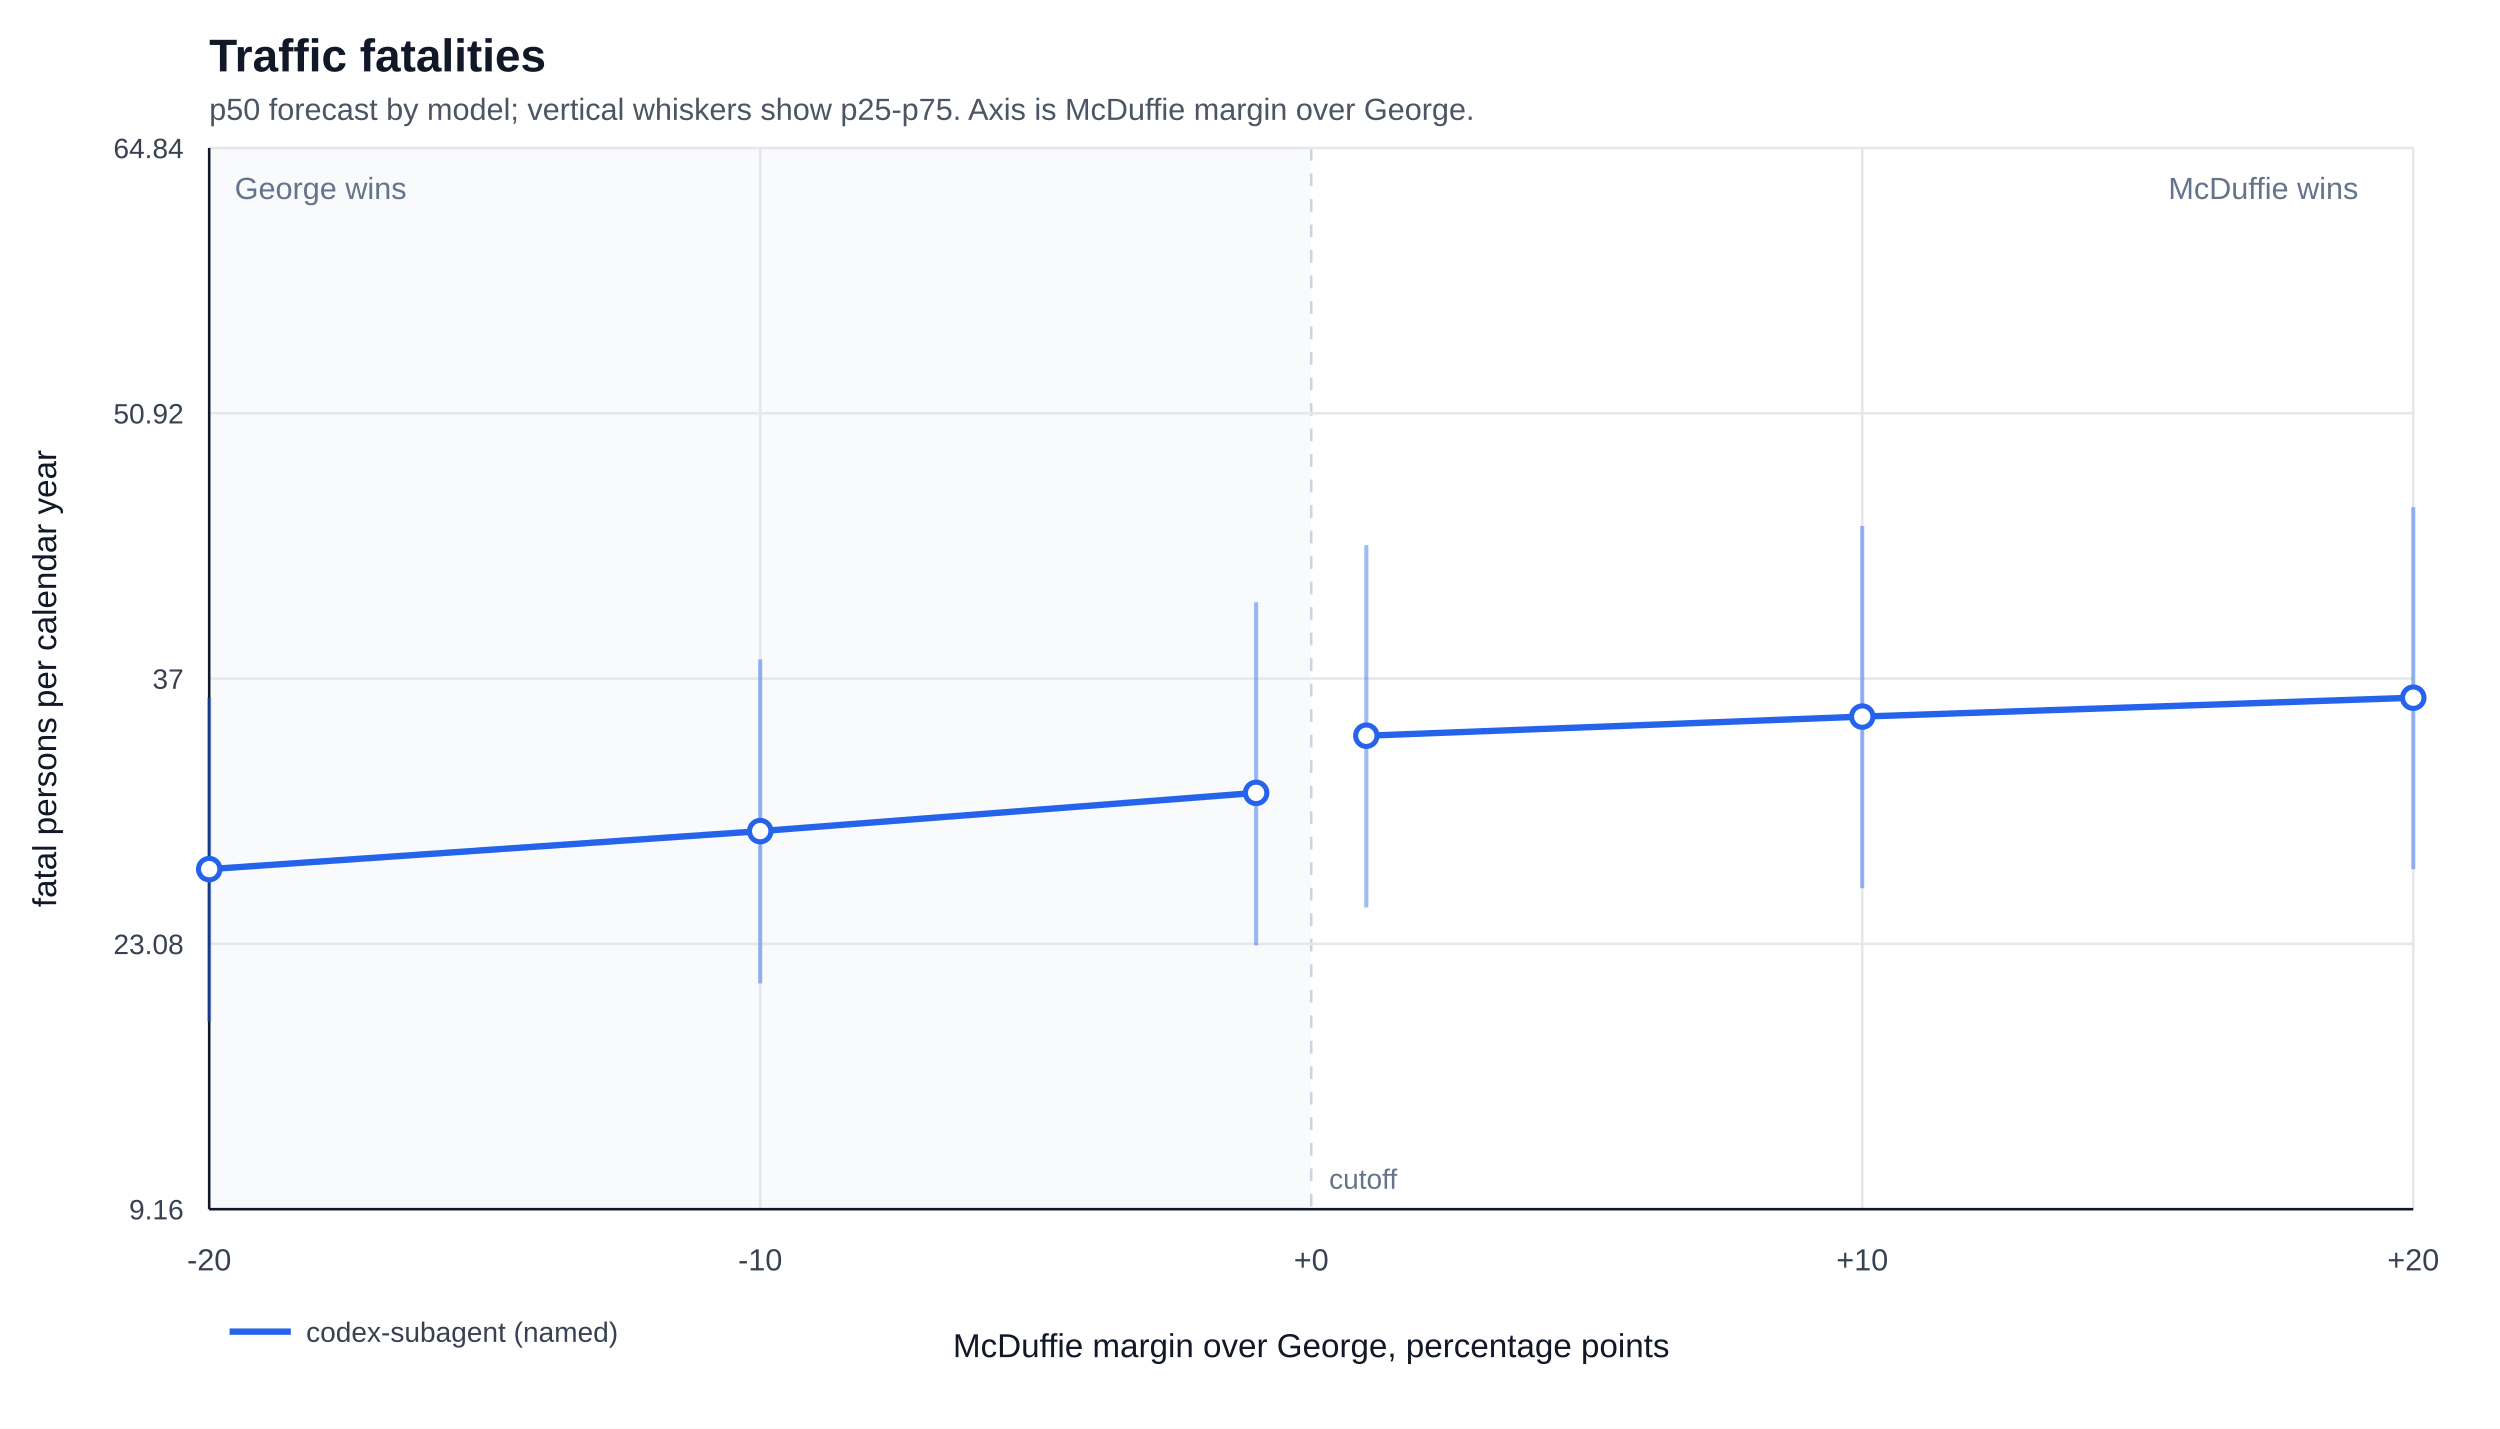
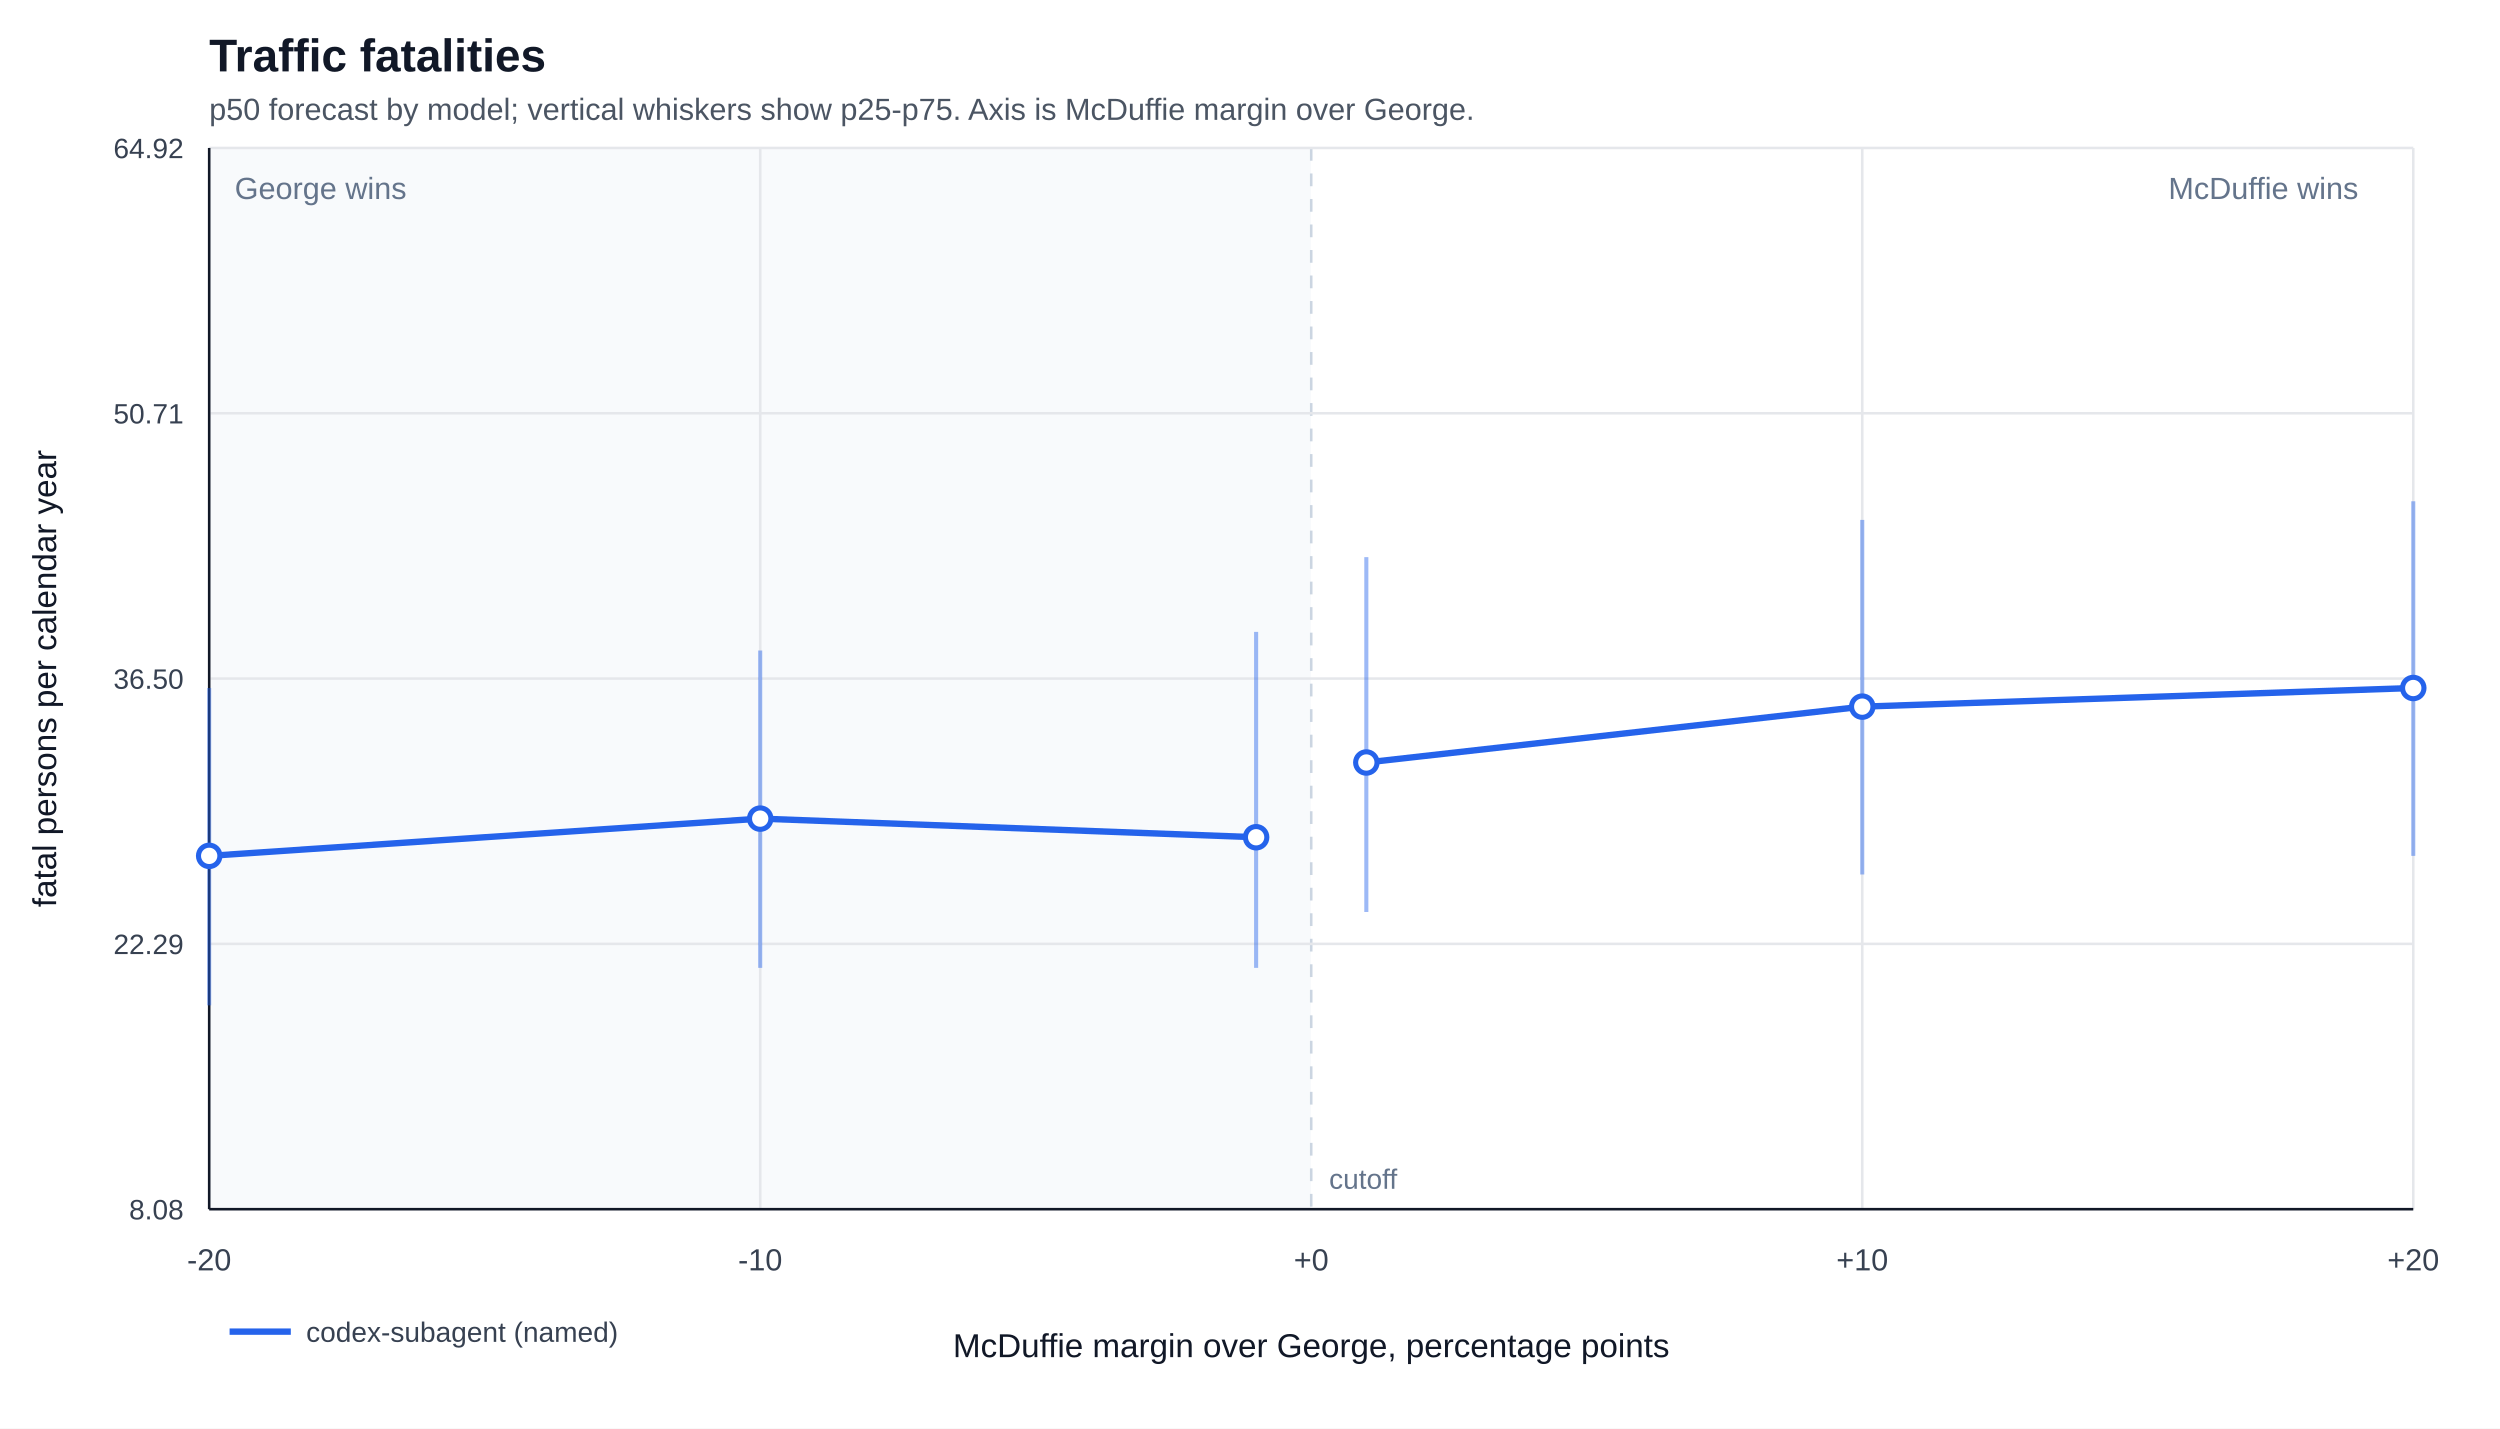
<svg xmlns="http://www.w3.org/2000/svg" viewBox="0 0 980 560" role="img" aria-labelledby="title desc">
  <rect width="100%" height="100%" fill="#ffffff" />
  <rect x="82" y="58" width="432.0" height="416" fill="#f8fafc" />
  <rect x="514.0" y="58" width="432.0" height="416" fill="#ffffff" />
  <text x="82" y="28" font-family="Arial, sans-serif" font-size="18" font-weight="700" fill="#111827">Traffic fatalities</text>
  <text x="82" y="47" font-family="Arial, sans-serif" font-size="12" fill="#4b5563">p50 forecast by model; vertical whiskers show p25-p75. Axis is McDuffie margin over George.</text>
  <text x="92" y="78" font-family="Arial, sans-serif" font-size="12" fill="#64748b">George wins</text>
  <text x="850" y="78" font-family="Arial, sans-serif" font-size="12" fill="#64748b">McDuffie wins</text>
  <line x1="82.0" y1="58" x2="82.0" y2="474" stroke="#e5e7eb" />
  <text x="82.0" y="498" text-anchor="middle" font-family="Arial, sans-serif" font-size="12" fill="#374151">-20</text>
  <line x1="298.0" y1="58" x2="298.0" y2="474" stroke="#e5e7eb" />
  <text x="298.0" y="498" text-anchor="middle" font-family="Arial, sans-serif" font-size="12" fill="#374151">-10</text>
  <line x1="514.0" y1="58" x2="514.0" y2="474" stroke="#cbd5e1" stroke-dasharray="5 5" />
  <text x="514.0" y="498" text-anchor="middle" font-family="Arial, sans-serif" font-size="12" fill="#374151">+0</text>
  <line x1="730.0" y1="58" x2="730.0" y2="474" stroke="#e5e7eb" />
  <text x="730.0" y="498" text-anchor="middle" font-family="Arial, sans-serif" font-size="12" fill="#374151">+10</text>
  <line x1="946.0" y1="58" x2="946.0" y2="474" stroke="#e5e7eb" />
  <text x="946.0" y="498" text-anchor="middle" font-family="Arial, sans-serif" font-size="12" fill="#374151">+20</text>
  <line x1="82" y1="474.0" x2="946" y2="474.0" stroke="#e5e7eb" />
-   <text x="72" y="478.0" text-anchor="end" font-family="Arial, sans-serif" font-size="11" fill="#374151">9.16</text>
+   <text x="72" y="478.0" text-anchor="end" font-family="Arial, sans-serif" font-size="11" fill="#374151">8.08</text>
  <line x1="82" y1="370.0" x2="946" y2="370.0" stroke="#e5e7eb" />
-   <text x="72" y="374.0" text-anchor="end" font-family="Arial, sans-serif" font-size="11" fill="#374151">23.08</text>
+   <text x="72" y="374.0" text-anchor="end" font-family="Arial, sans-serif" font-size="11" fill="#374151">22.29</text>
  <line x1="82" y1="266.0" x2="946" y2="266.0" stroke="#e5e7eb" />
-   <text x="72" y="270.0" text-anchor="end" font-family="Arial, sans-serif" font-size="11" fill="#374151">37</text>
+   <text x="72" y="270.0" text-anchor="end" font-family="Arial, sans-serif" font-size="11" fill="#374151">36.50</text>
  <line x1="82" y1="162.0" x2="946" y2="162.0" stroke="#e5e7eb" />
-   <text x="72" y="166.0" text-anchor="end" font-family="Arial, sans-serif" font-size="11" fill="#374151">50.92</text>
+   <text x="72" y="166.0" text-anchor="end" font-family="Arial, sans-serif" font-size="11" fill="#374151">50.71</text>
  <line x1="82" y1="58.0" x2="946" y2="58.0" stroke="#e5e7eb" />
-   <text x="72" y="62.0" text-anchor="end" font-family="Arial, sans-serif" font-size="11" fill="#374151">64.84</text>
+   <text x="72" y="62.0" text-anchor="end" font-family="Arial, sans-serif" font-size="11" fill="#374151">64.92</text>
  <line x1="82" y1="474" x2="946" y2="474" stroke="#111827" />
  <line x1="82" y1="58" x2="82" y2="474" stroke="#111827" />
  <text x="514.0" y="532" text-anchor="middle" font-family="Arial, sans-serif" font-size="13" fill="#111827">McDuffie margin over George, percentage points</text>
  <text x="22" y="266.0" transform="rotate(-90 22 266.0)" text-anchor="middle" font-family="Arial, sans-serif" font-size="13" fill="#111827">fatal persons per calendar year</text>
  <text x="521.0" y="466" font-family="Arial, sans-serif" font-size="11" fill="#64748b">cutoff</text>
  <line x1="90" y1="522" x2="114" y2="522" stroke="#2563eb" stroke-width="2.5" />
  <text x="120" y="526" font-family="Arial, sans-serif" font-size="11" fill="#374151">codex-subagent (named)</text>
-   <polyline points="82.0,340.7 298.0,325.8 492.4,310.8" fill="none" stroke="#2563eb" stroke-width="2.5" stroke-linejoin="round" stroke-linecap="round" />
-   <polyline points="535.6,288.4 730.0,280.9 946.0,273.5" fill="none" stroke="#2563eb" stroke-width="2.5" stroke-linejoin="round" stroke-linecap="round" />
-   <line x1="82.0" y1="400.5" x2="82.0" y2="273.5" stroke="#2563eb" stroke-width="1.6" opacity="0.45" />
-   <circle cx="82.0" cy="340.7" r="4.2" fill="#ffffff" stroke="#2563eb" stroke-width="2" />
-   <line x1="298.0" y1="385.5" x2="298.0" y2="258.5" stroke="#2563eb" stroke-width="1.6" opacity="0.45" />
-   <circle cx="298.0" cy="325.8" r="4.2" fill="#ffffff" stroke="#2563eb" stroke-width="2" />
-   <line x1="492.4" y1="370.6" x2="492.4" y2="236.1" stroke="#2563eb" stroke-width="1.6" opacity="0.45" />
-   <circle cx="492.4" cy="310.8" r="4.2" fill="#ffffff" stroke="#2563eb" stroke-width="2" />
-   <line x1="535.6" y1="355.7" x2="535.6" y2="213.7" stroke="#2563eb" stroke-width="1.6" opacity="0.45" />
-   <circle cx="535.6" cy="288.4" r="4.2" fill="#ffffff" stroke="#2563eb" stroke-width="2" />
-   <line x1="730.0" y1="348.2" x2="730.0" y2="206.2" stroke="#2563eb" stroke-width="1.6" opacity="0.45" />
-   <circle cx="730.0" cy="280.9" r="4.2" fill="#ffffff" stroke="#2563eb" stroke-width="2" />
-   <line x1="946.0" y1="340.7" x2="946.0" y2="198.8" stroke="#2563eb" stroke-width="1.6" opacity="0.45" />
-   <circle cx="946.0" cy="273.5" r="4.2" fill="#ffffff" stroke="#2563eb" stroke-width="2" />
+   <polyline points="82.0,335.5 298.0,320.9 492.4,328.2" fill="none" stroke="#2563eb" stroke-width="2.5" stroke-linejoin="round" stroke-linecap="round" />
+   <polyline points="535.6,298.9 730.0,277.0 946.0,269.7" fill="none" stroke="#2563eb" stroke-width="2.5" stroke-linejoin="round" stroke-linecap="round" />
+   <line x1="82.0" y1="394.1" x2="82.0" y2="269.7" stroke="#2563eb" stroke-width="1.6" opacity="0.45" />
+   <circle cx="82.0" cy="335.5" r="4.2" fill="#ffffff" stroke="#2563eb" stroke-width="2" />
+   <line x1="298.0" y1="379.4" x2="298.0" y2="255.0" stroke="#2563eb" stroke-width="1.6" opacity="0.45" />
+   <circle cx="298.0" cy="320.9" r="4.2" fill="#ffffff" stroke="#2563eb" stroke-width="2" />
+   <line x1="492.4" y1="379.4" x2="492.4" y2="247.7" stroke="#2563eb" stroke-width="1.6" opacity="0.45" />
+   <circle cx="492.4" cy="328.2" r="4.2" fill="#ffffff" stroke="#2563eb" stroke-width="2" />
+   <line x1="535.6" y1="357.5" x2="535.6" y2="218.4" stroke="#2563eb" stroke-width="1.6" opacity="0.45" />
+   <circle cx="535.6" cy="298.9" r="4.2" fill="#ffffff" stroke="#2563eb" stroke-width="2" />
+   <line x1="730.0" y1="342.8" x2="730.0" y2="203.8" stroke="#2563eb" stroke-width="1.6" opacity="0.45" />
+   <circle cx="730.0" cy="277.0" r="4.2" fill="#ffffff" stroke="#2563eb" stroke-width="2" />
+   <line x1="946.0" y1="335.5" x2="946.0" y2="196.5" stroke="#2563eb" stroke-width="1.6" opacity="0.45" />
+   <circle cx="946.0" cy="269.7" r="4.2" fill="#ffffff" stroke="#2563eb" stroke-width="2" />
</svg>
